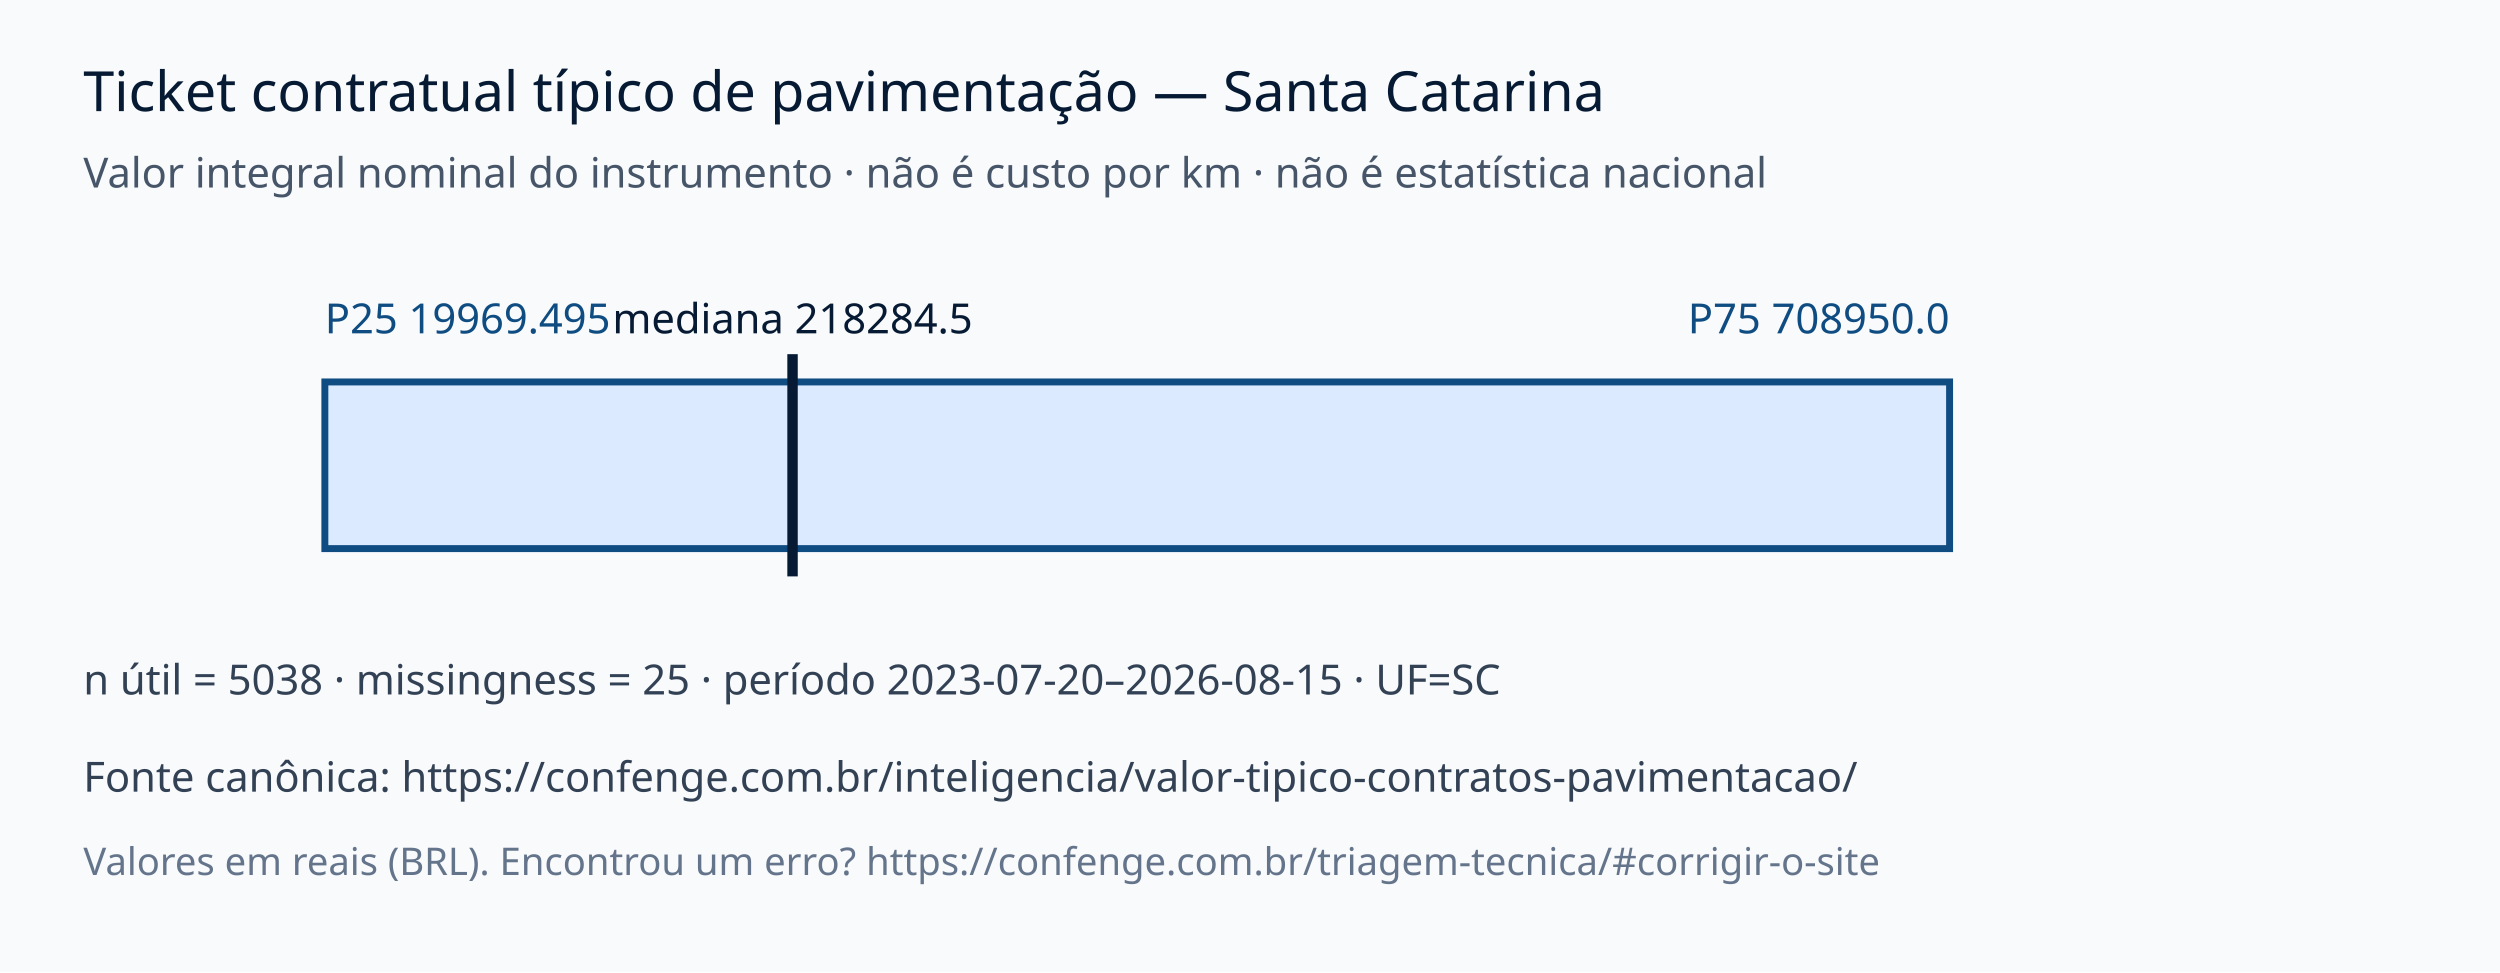
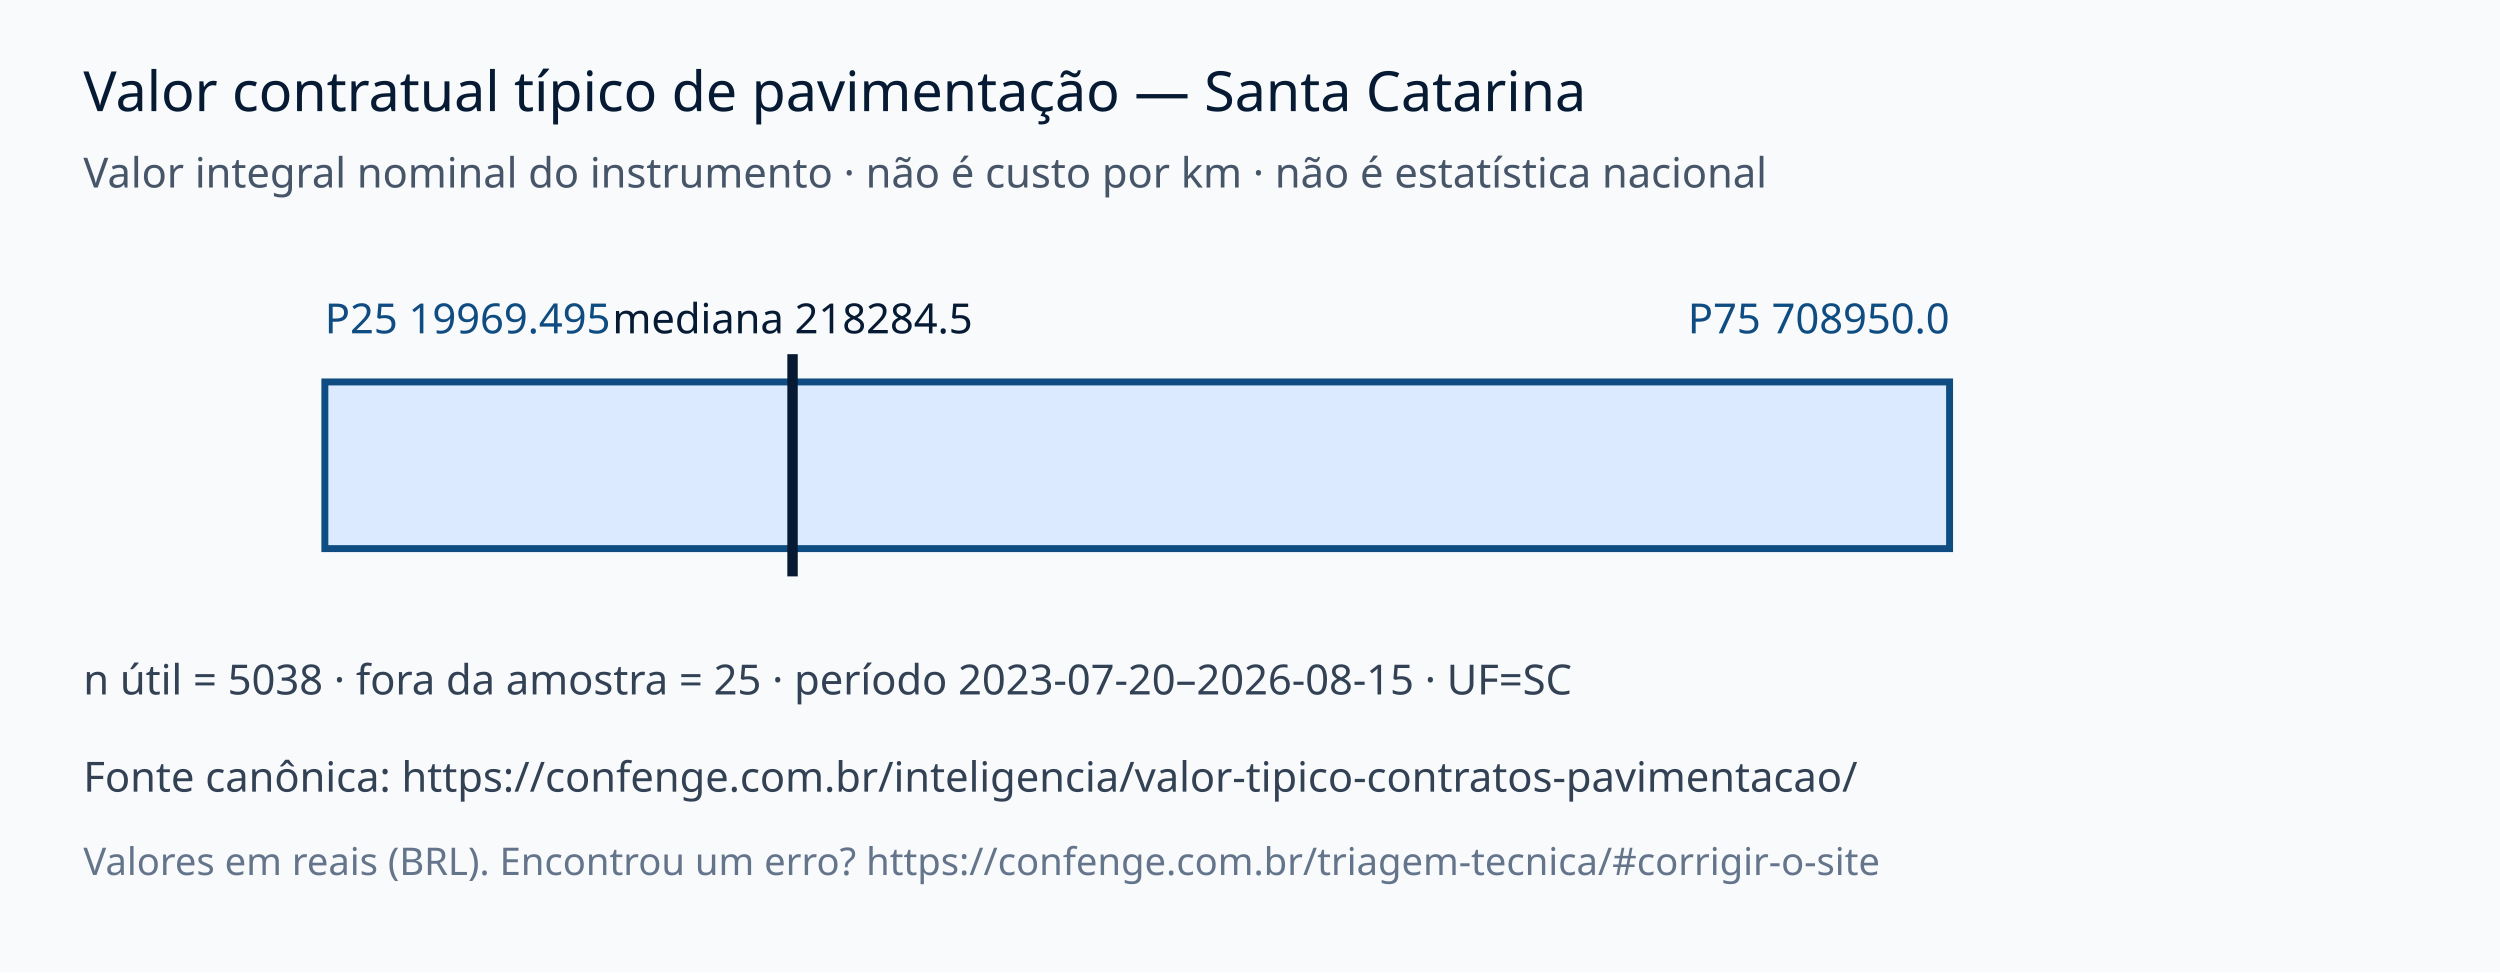
<svg xmlns="http://www.w3.org/2000/svg" role="img" width="720" height="280" viewBox="0 0 720 280">
  <rect width="720" height="280" fill="#f8fafc" />
-   <text x="24" y="32" font-family="system-ui,sans-serif" font-size="16" fill="#061a33">Ticket contratual típico de pavimentação — Santa Catarina</text>
+   <text x="24" y="32" font-family="system-ui,sans-serif" font-size="16" fill="#061a33">Valor contratual típico de pavimentação — Santa Catarina</text>
  <text x="24" y="54" font-family="system-ui,sans-serif" font-size="12" fill="#475569">Valor integral nominal do instrumento · não é custo por km · não é estatística nacional</text>
  <rect x="93.56" y="110" width="467.92" height="48" fill="#dbeafe" stroke="#0f4c81" stroke-width="2" />
  <line x1="228.25" y1="102" x2="228.25" y2="166" stroke="#061a33" stroke-width="3" />
  <text x="93.56" y="96" font-family="system-ui,sans-serif" font-size="12" fill="#0f4c81">P25 19969.495</text>
  <text x="228.25" y="96" text-anchor="middle" font-family="system-ui,sans-serif" font-size="12" fill="#061a33">mediana 218284.5</text>
  <text x="561.48" y="96" text-anchor="end" font-family="system-ui,sans-serif" font-size="12" fill="#0f4c81">P75 708950.0</text>
-   <text x="24" y="200" font-family="system-ui,sans-serif" font-size="12" fill="#334155">n útil = 5038 · missingness = 25 · período 2023-07-20–2026-08-15 · UF=SC</text>
+   <text x="24" y="200" font-family="system-ui,sans-serif" font-size="12" fill="#334155">n útil = 5038 · fora da amostra = 25 · período 2023-07-20–2026-08-15 · UF=SC</text>
  <text x="24" y="228" font-family="system-ui,sans-serif" font-size="12" fill="#334155">Fonte canônica: https://confenge.com.br/inteligencia/valor-tipico-contratos-pavimentacao/</text>
  <text x="24" y="252" font-family="system-ui,sans-serif" font-size="11" fill="#64748b">Valores em reais (BRL). Encontrou um erro? https://confenge.com.br/triagem-tecnica/#corrigir-o-site</text>
</svg>
